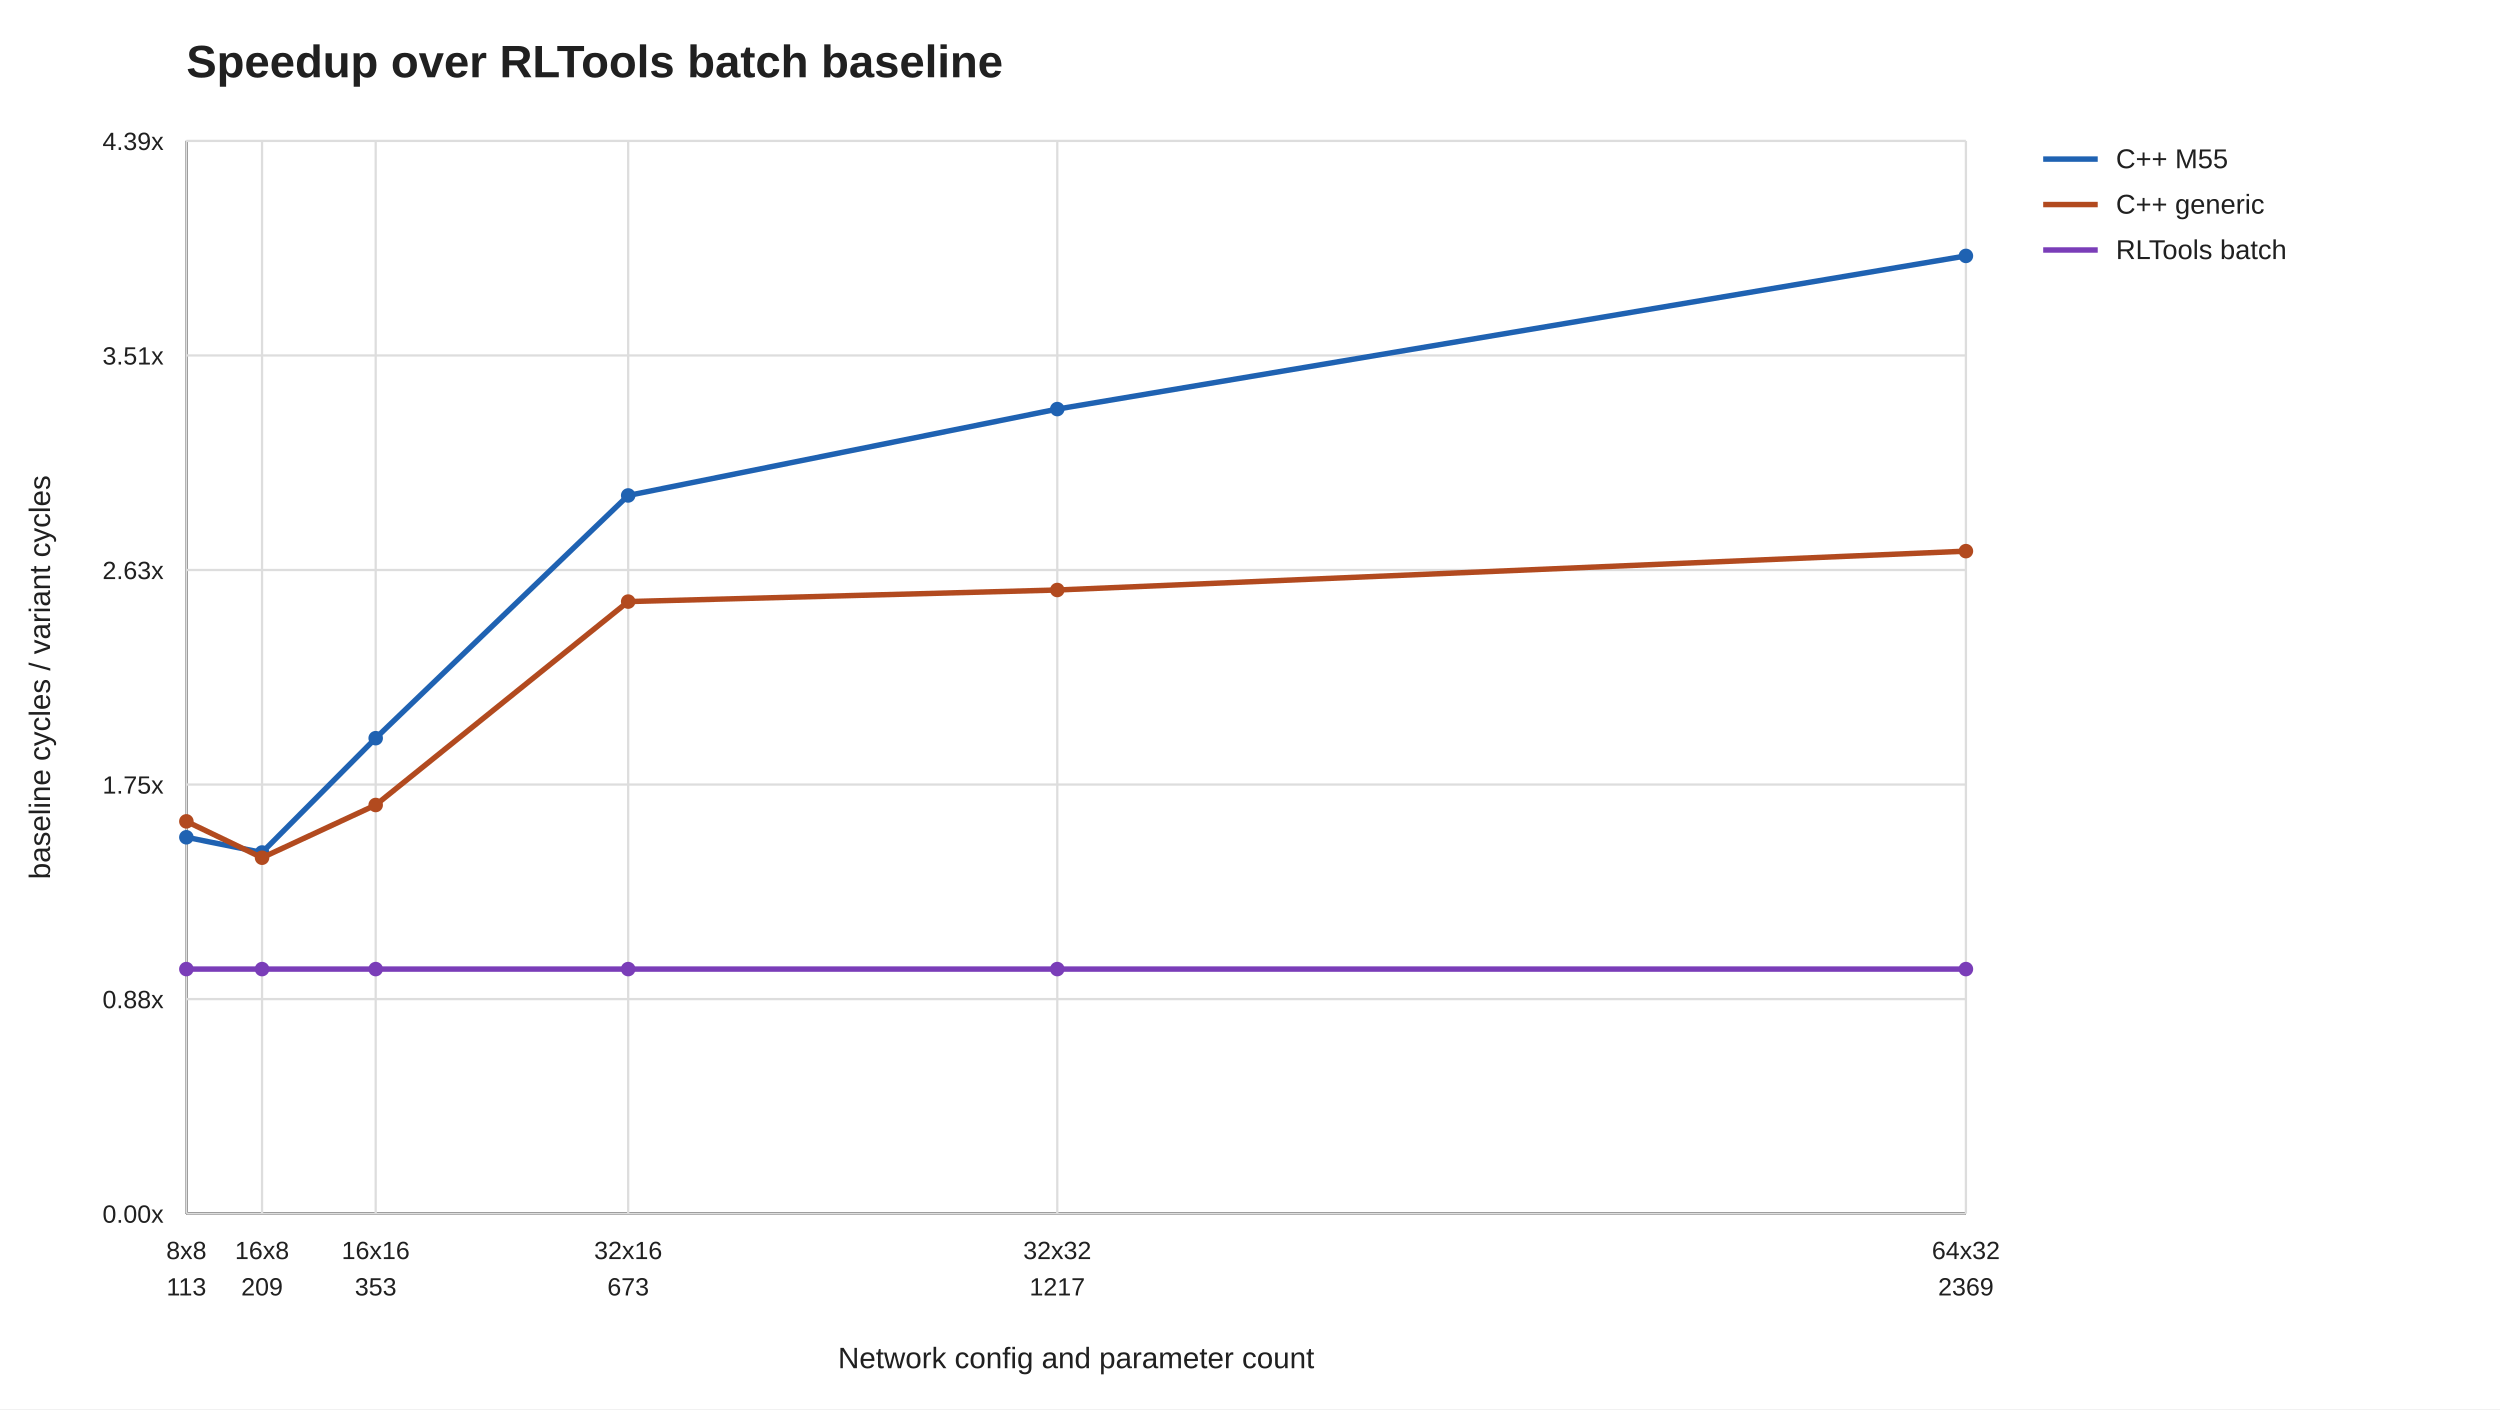
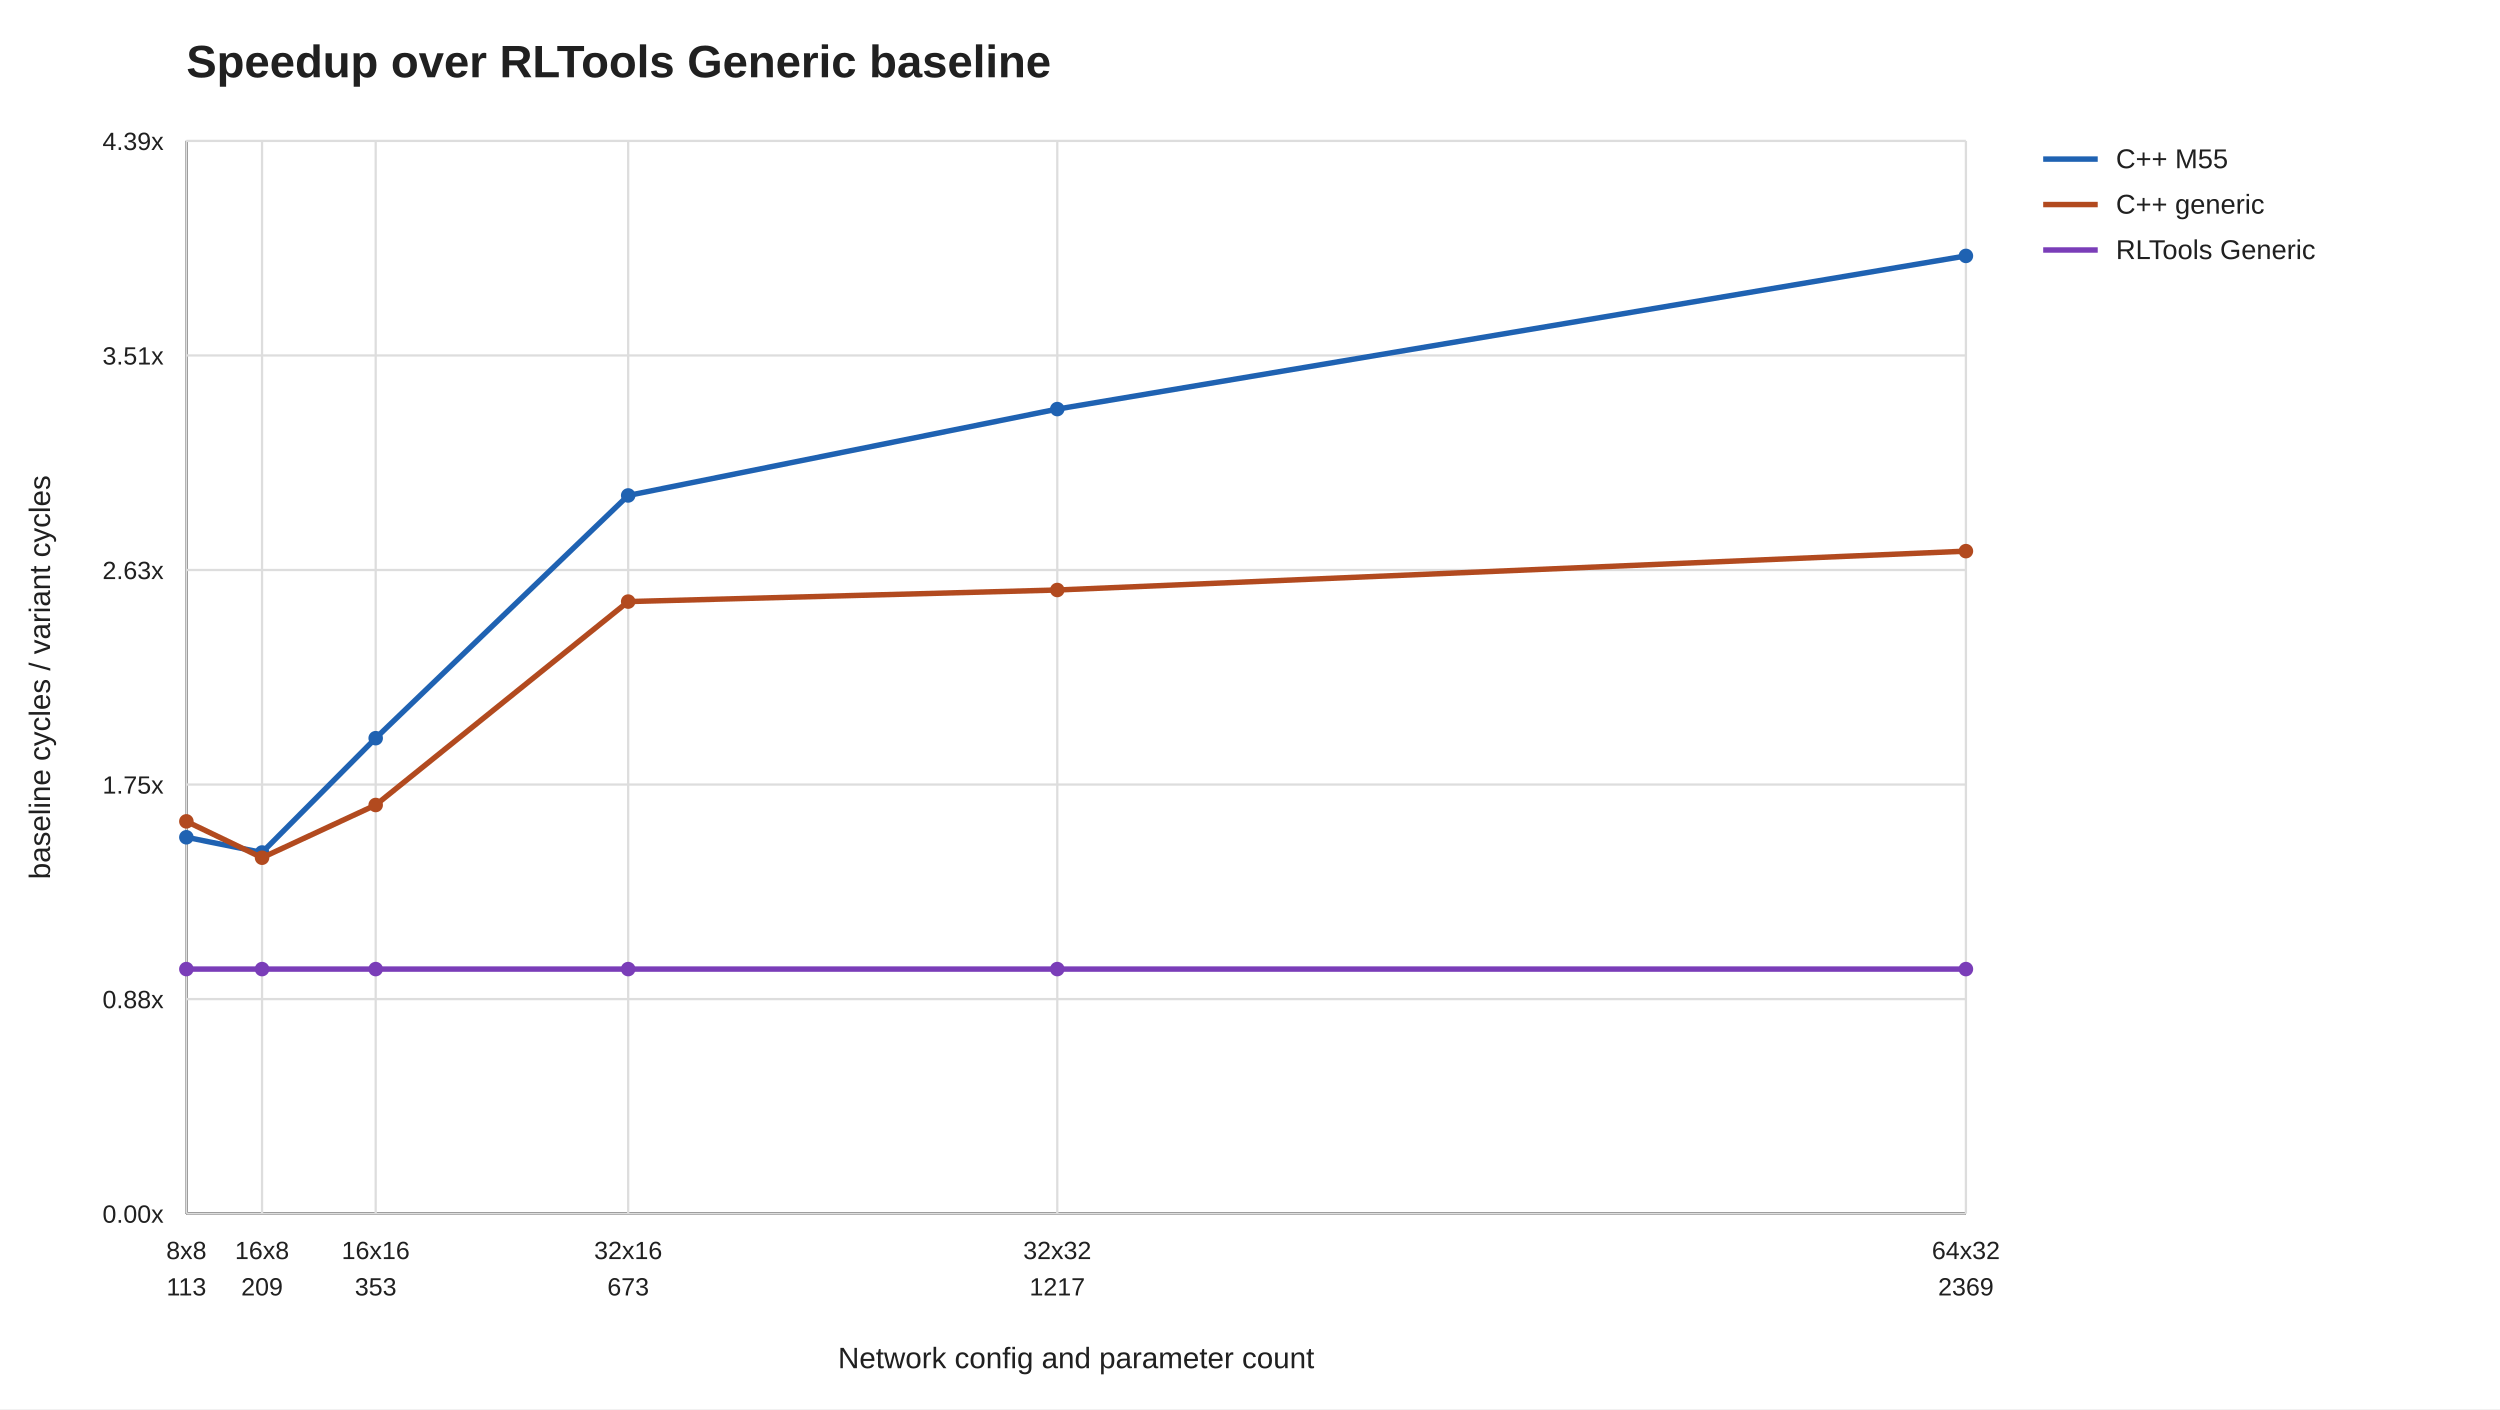
<svg xmlns="http://www.w3.org/2000/svg" width="1100" height="620" viewBox="0 0 1100 620">
  <rect width="100%" height="100%" fill="#ffffff" />
  <style>text{font-family:Arial,Helvetica,sans-serif;fill:#202020}.axis{stroke:#222;stroke-width:1.2}.grid{stroke:#dddddd;stroke-width:1}.label{font-size:13px}.title{font-size:20px;font-weight:700}.tick{font-size:11px}.legend{font-size:12px}</style>
-   <text class="title" x="82" y="34">Speedup over RLTools batch baseline</text>
+   <text class="title" x="82" y="34">Speedup over RLTools Generic baseline</text>
  <line class="axis" x1="82" y1="534" x2="865" y2="534" />
  <line class="axis" x1="82" y1="62" x2="82" y2="534" />
  <line class="grid" x1="82" y1="534.0" x2="865" y2="534.0" />
  <text class="tick" x="72" y="538.0" text-anchor="end">0.00x</text>
  <line class="grid" x1="82" y1="439.6" x2="865" y2="439.6" />
  <text class="tick" x="72" y="443.6" text-anchor="end">0.88x</text>
  <line class="grid" x1="82" y1="345.2" x2="865" y2="345.2" />
  <text class="tick" x="72" y="349.2" text-anchor="end">1.75x</text>
  <line class="grid" x1="82" y1="250.8" x2="865" y2="250.8" />
  <text class="tick" x="72" y="254.8" text-anchor="end">2.63x</text>
  <line class="grid" x1="82" y1="156.4" x2="865" y2="156.4" />
  <text class="tick" x="72" y="160.4" text-anchor="end">3.51x</text>
  <line class="grid" x1="82" y1="62.0" x2="865" y2="62.0" />
  <text class="tick" x="72" y="66.0" text-anchor="end">4.39x</text>
  <line class="grid" x1="82.0" y1="62" x2="82.0" y2="534" />
  <text class="tick" x="82.0" y="554" text-anchor="middle">8x8</text>
  <text class="tick" x="82.0" y="570" text-anchor="middle">113</text>
  <line class="grid" x1="115.3" y1="62" x2="115.3" y2="534" />
  <text class="tick" x="115.3" y="554" text-anchor="middle">16x8</text>
  <text class="tick" x="115.3" y="570" text-anchor="middle">209</text>
  <line class="grid" x1="165.3" y1="62" x2="165.3" y2="534" />
  <text class="tick" x="165.3" y="554" text-anchor="middle">16x16</text>
  <text class="tick" x="165.3" y="570" text-anchor="middle">353</text>
  <line class="grid" x1="276.4" y1="62" x2="276.4" y2="534" />
  <text class="tick" x="276.4" y="554" text-anchor="middle">32x16</text>
  <text class="tick" x="276.4" y="570" text-anchor="middle">673</text>
  <line class="grid" x1="465.2" y1="62" x2="465.2" y2="534" />
  <text class="tick" x="465.2" y="554" text-anchor="middle">32x32</text>
  <text class="tick" x="465.2" y="570" text-anchor="middle">1217</text>
  <line class="grid" x1="865.0" y1="62" x2="865.0" y2="534" />
  <text class="tick" x="865.0" y="554" text-anchor="middle">64x32</text>
  <text class="tick" x="865.0" y="570" text-anchor="middle">2369</text>
  <polyline points="82.0,368.4 115.3,375.1 165.3,324.8 276.4,218.0 465.2,180.0 865.0,112.6" fill="none" stroke="#1f62b2" stroke-width="2.4" />
  <circle cx="82.0" cy="368.4" r="3.2" fill="#1f62b2" />
  <circle cx="115.3" cy="375.1" r="3.2" fill="#1f62b2" />
  <circle cx="165.3" cy="324.8" r="3.2" fill="#1f62b2" />
  <circle cx="276.4" cy="218.0" r="3.2" fill="#1f62b2" />
  <circle cx="465.2" cy="180.0" r="3.2" fill="#1f62b2" />
  <circle cx="865.0" cy="112.6" r="3.2" fill="#1f62b2" />
  <polyline points="82.0,361.4 115.3,377.4 165.3,354.2 276.4,264.7 465.2,259.6 865.0,242.5" fill="none" stroke="#b24a1f" stroke-width="2.4" />
  <circle cx="82.0" cy="361.4" r="3.2" fill="#b24a1f" />
  <circle cx="115.3" cy="377.4" r="3.2" fill="#b24a1f" />
  <circle cx="165.3" cy="354.2" r="3.2" fill="#b24a1f" />
  <circle cx="276.4" cy="264.7" r="3.2" fill="#b24a1f" />
  <circle cx="465.2" cy="259.6" r="3.2" fill="#b24a1f" />
  <circle cx="865.0" cy="242.5" r="3.2" fill="#b24a1f" />
  <polyline points="82.0,426.4 115.3,426.4 165.3,426.4 276.4,426.4 465.2,426.4 865.0,426.4" fill="none" stroke="#7a3db8" stroke-width="2.4" />
  <circle cx="82.0" cy="426.4" r="3.2" fill="#7a3db8" />
  <circle cx="115.3" cy="426.4" r="3.2" fill="#7a3db8" />
  <circle cx="165.3" cy="426.4" r="3.2" fill="#7a3db8" />
  <circle cx="276.4" cy="426.4" r="3.2" fill="#7a3db8" />
  <circle cx="465.2" cy="426.4" r="3.2" fill="#7a3db8" />
  <circle cx="865.0" cy="426.4" r="3.2" fill="#7a3db8" />
  <text class="label" x="473.5" y="602" text-anchor="middle">Network config and parameter count</text>
  <text class="label" transform="translate(22 298.0) rotate(-90)" text-anchor="middle">baseline cycles / variant cycles</text>
  <line x1="899" y1="70" x2="923" y2="70" stroke="#1f62b2" stroke-width="2.4" />
  <text class="legend" x="931" y="74">C++ M55</text>
  <line x1="899" y1="90" x2="923" y2="90" stroke="#b24a1f" stroke-width="2.4" />
  <text class="legend" x="931" y="94">C++ generic</text>
  <line x1="899" y1="110" x2="923" y2="110" stroke="#7a3db8" stroke-width="2.4" />
-   <text class="legend" x="931" y="114">RLTools batch</text>
+   <text class="legend" x="931" y="114">RLTools Generic</text>
</svg>
